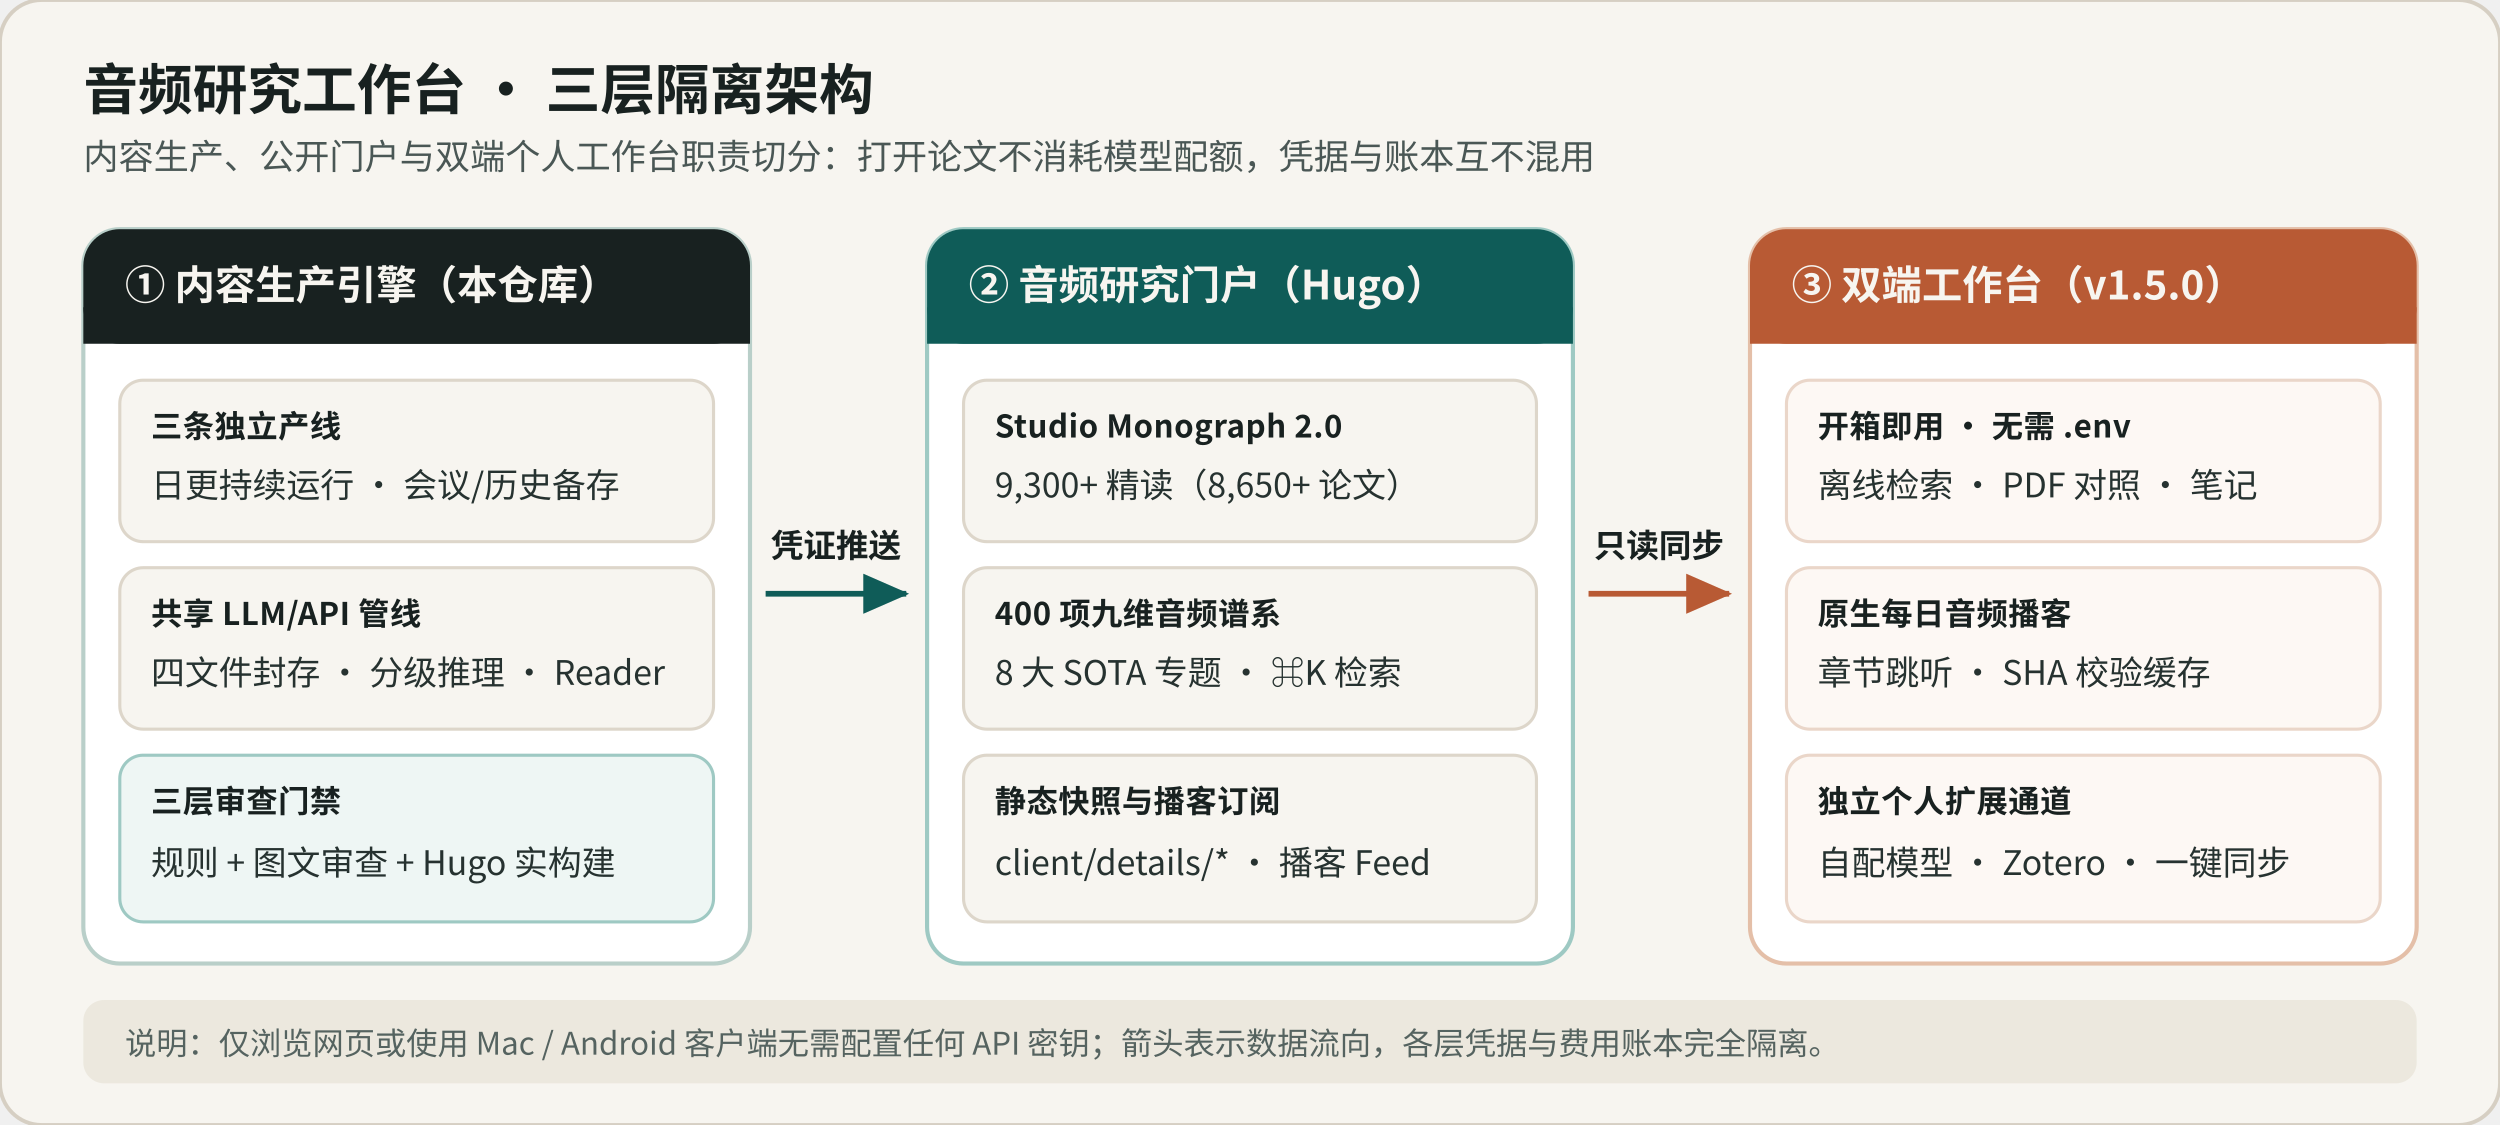
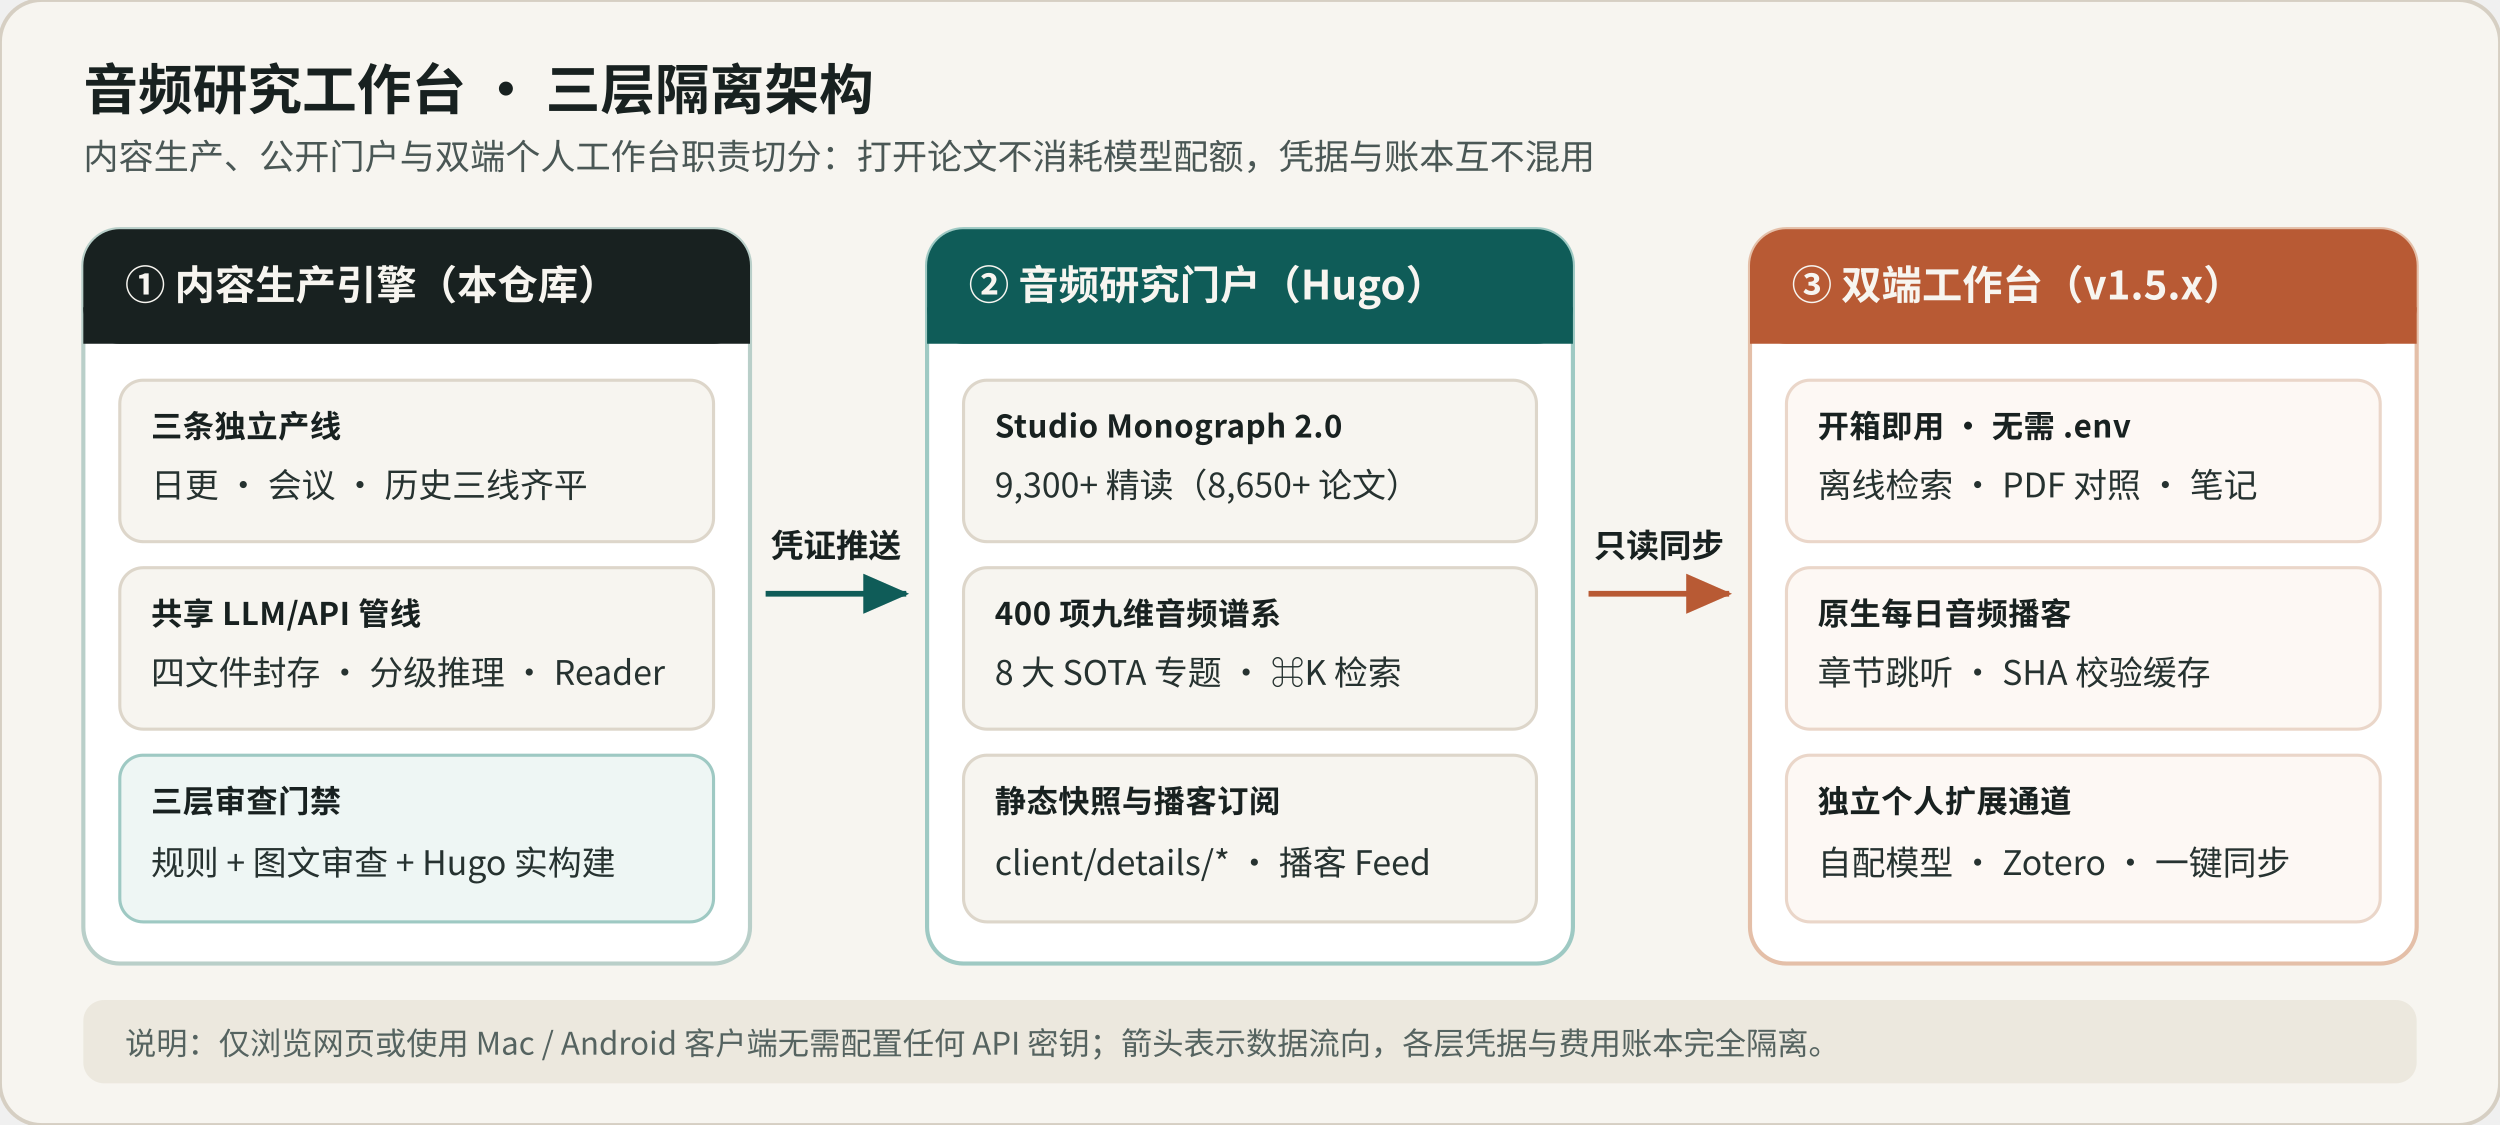
<svg xmlns="http://www.w3.org/2000/svg" width="960" height="432" viewBox="0 0 960 432" role="img" aria-labelledby="title desc">
  <defs>
    <style>
      text { font-family: -apple-system, BlinkMacSystemFont, "PingFang SC", "Noto Sans CJK SC", "Hiragino Sans GB", "Microsoft YaHei", sans-serif; fill: #182120; }
      .t-main { font-size: 21px; font-weight: 700; }
      .t-sub { font-size: 13.5px; fill: #4a5755; }
      .t-badge { font-size: 12px; font-weight: 700; letter-spacing: 0.2px; }
      .t-card { font-size: 15.5px; font-weight: 700; fill: #f7f5f0; }
      .t-item { font-size: 13px; fill: #263230; }
      .t-small { font-size: 12px; fill: #556360; }
      .t-edge { font-size: 12.5px; font-weight: 700; }
      .line-teal { fill: none; stroke: #0f5c58; stroke-width: 2.2; marker-end: url(#arr-teal); }
      .line-copper { fill: none; stroke: #b85a34; stroke-width: 2.2; marker-end: url(#arr-copper); }
    </style>
    <marker id="arr-teal" markerWidth="9" markerHeight="9" refX="7.5" refY="4.5" orient="auto">
      <path d="M0,1 L8,4.5 L0,8 Z" fill="#0f5c58" />
    </marker>
    <marker id="arr-copper" markerWidth="9" markerHeight="9" refX="7.5" refY="4.5" orient="auto">
      <path d="M0,1 L8,4.5 L0,8 Z" fill="#b85a34" />
    </marker>
  </defs>
  <rect width="960" height="432" rx="16" fill="#f7f5f0" stroke="#d6cfc3" stroke-width="1.5" />
  <text x="32" y="42" class="t-main">音频研究工作台 · 三层隔离架构</text>
  <text x="32" y="65" class="t-sub">内容生产、公开门户与双端个人工作台职责切分：打开论文不消耗模型配额，凭据与账本互不混用</text>
  <rect x="32" y="88" width="256" height="282" rx="14" fill="#ffffff" stroke="#b9cfc9" stroke-width="1.6" />
  <rect x="32" y="88" width="256" height="44" rx="14" fill="#182120" />
  <rect x="32" y="118" width="256" height="14" fill="#182120" />
  <text x="48" y="115" class="t-card">① 内容生产引擎（本仓库）</text>
  <rect x="46" y="146" width="228" height="62" rx="9" fill="#f7f5f0" stroke="#ddd6ca" stroke-width="1.2" />
  <text x="58" y="168" class="t-badge" fill="#0f5c58">三条独立产线</text>
-   <text x="58" y="191" class="t-item">日更持续运行 · 会议/历史备存</text>
+   <text x="58" y="191" class="t-item">日更 · 会议 · 历史三线齐平</text>
  <rect x="46" y="218" width="228" height="62" rx="9" fill="#f7f5f0" stroke="#ddd6ca" stroke-width="1.2" />
  <text x="58" y="240" class="t-badge" fill="#0f5c58">共享 LLM/API 管线</text>
  <text x="58" y="263" class="t-item">四文件封存 · 分级推理 · Reader</text>
  <rect x="46" y="290" width="228" height="64" rx="9" fill="#eef6f4" stroke="#9ec9c3" stroke-width="1.2" />
  <text x="58" y="312" class="t-badge" fill="#0f5c58">三层审查门禁</text>
  <text x="58" y="336" class="t-item">规则 + 图文审查 + Hugo 实构建</text>
  <path d="M294 228 H348" class="line-teal" />
  <text x="321" y="214" text-anchor="middle" class="t-edge" fill="#0f5c58">凭证推送</text>
  <rect x="356" y="88" width="248" height="282" rx="14" fill="#ffffff" stroke="#9ec9c3" stroke-width="1.6" />
  <rect x="356" y="88" width="248" height="44" rx="14" fill="#0f5c58" />
  <rect x="356" y="118" width="248" height="14" fill="#0f5c58" />
  <text x="372" y="115" class="t-card">② 音频研究门户（Hugo）</text>
  <rect x="370" y="146" width="220" height="62" rx="9" fill="#f7f5f0" stroke="#ddd6ca" stroke-width="1.2" />
  <text x="382" y="168" class="t-badge" fill="#0f5c58">Studio Monograph 2.0</text>
  <text x="382" y="191" class="t-item">9,300+ 精读（8,650+ 论文）</text>
  <rect x="370" y="218" width="220" height="62" rx="9" fill="#f7f5f0" stroke="#ddd6ca" stroke-width="1.2" />
  <text x="382" y="240" class="t-badge" fill="#0f5c58">400 项九维音频谱系</text>
  <text x="382" y="263" class="t-item">8 大 SOTA 专题 · ⌘K 检索</text>
  <rect x="370" y="290" width="220" height="64" rx="9" fill="#f7f5f0" stroke="#ddd6ca" stroke-width="1.2" />
  <text x="382" y="312" class="t-badge" fill="#0f5c58">静态快照与播客订阅</text>
  <text x="382" y="336" class="t-item">client/details/* · 播客 Feed</text>
  <path d="M610 228 H664" class="line-copper" />
  <text x="637" y="214" text-anchor="middle" class="t-edge" fill="#b85a34">只读同步</text>
  <rect x="672" y="88" width="256" height="282" rx="14" fill="#ffffff" stroke="#e4bfa8" stroke-width="1.6" />
  <rect x="672" y="88" width="256" height="44" rx="14" fill="#b85a34" />
  <rect x="672" y="118" width="256" height="14" fill="#b85a34" />
-   <text x="688" y="115" class="t-card">③ 双端工作台（v1.5.0）</text>
+   <text x="688" y="115" class="t-card">③ 双端工作台（v1.5.x）</text>
  <rect x="686" y="146" width="228" height="62" rx="9" fill="#fdf8f4" stroke="#ead6c9" stroke-width="1.2" />
  <text x="698" y="168" class="t-badge" fill="#a64d2a">开箱即用 · 无需 .env</text>
  <text x="698" y="191" class="t-item">离线检索 · PDF 对照 · 笔记</text>
  <rect x="686" y="218" width="228" height="62" rx="9" fill="#fdf8f4" stroke="#ead6c9" stroke-width="1.2" />
  <text x="698" y="240" class="t-badge" fill="#a64d2a">原生每日音频播客</text>
  <text x="698" y="263" class="t-item">章节跳听 · SHA 校验缓存</text>
  <rect x="686" y="290" width="228" height="64" rx="9" fill="#fdf8f4" stroke="#ead6c9" stroke-width="1.2" />
  <text x="698" y="312" class="t-badge" fill="#a64d2a">独立个人扩展通道</text>
  <text x="698" y="336" class="t-item">自配模型 · Zotero · 一键同步</text>
  <rect x="32" y="384" width="896" height="32" rx="8" fill="#ece8de" />
  <text x="48" y="405" class="t-small">说明：仅浏览网页或使用 Mac / Android 客户端无需配置任何 API 密钥；箭头表示数据流向，各层凭据与费用账本完全隔离。</text>
</svg>
